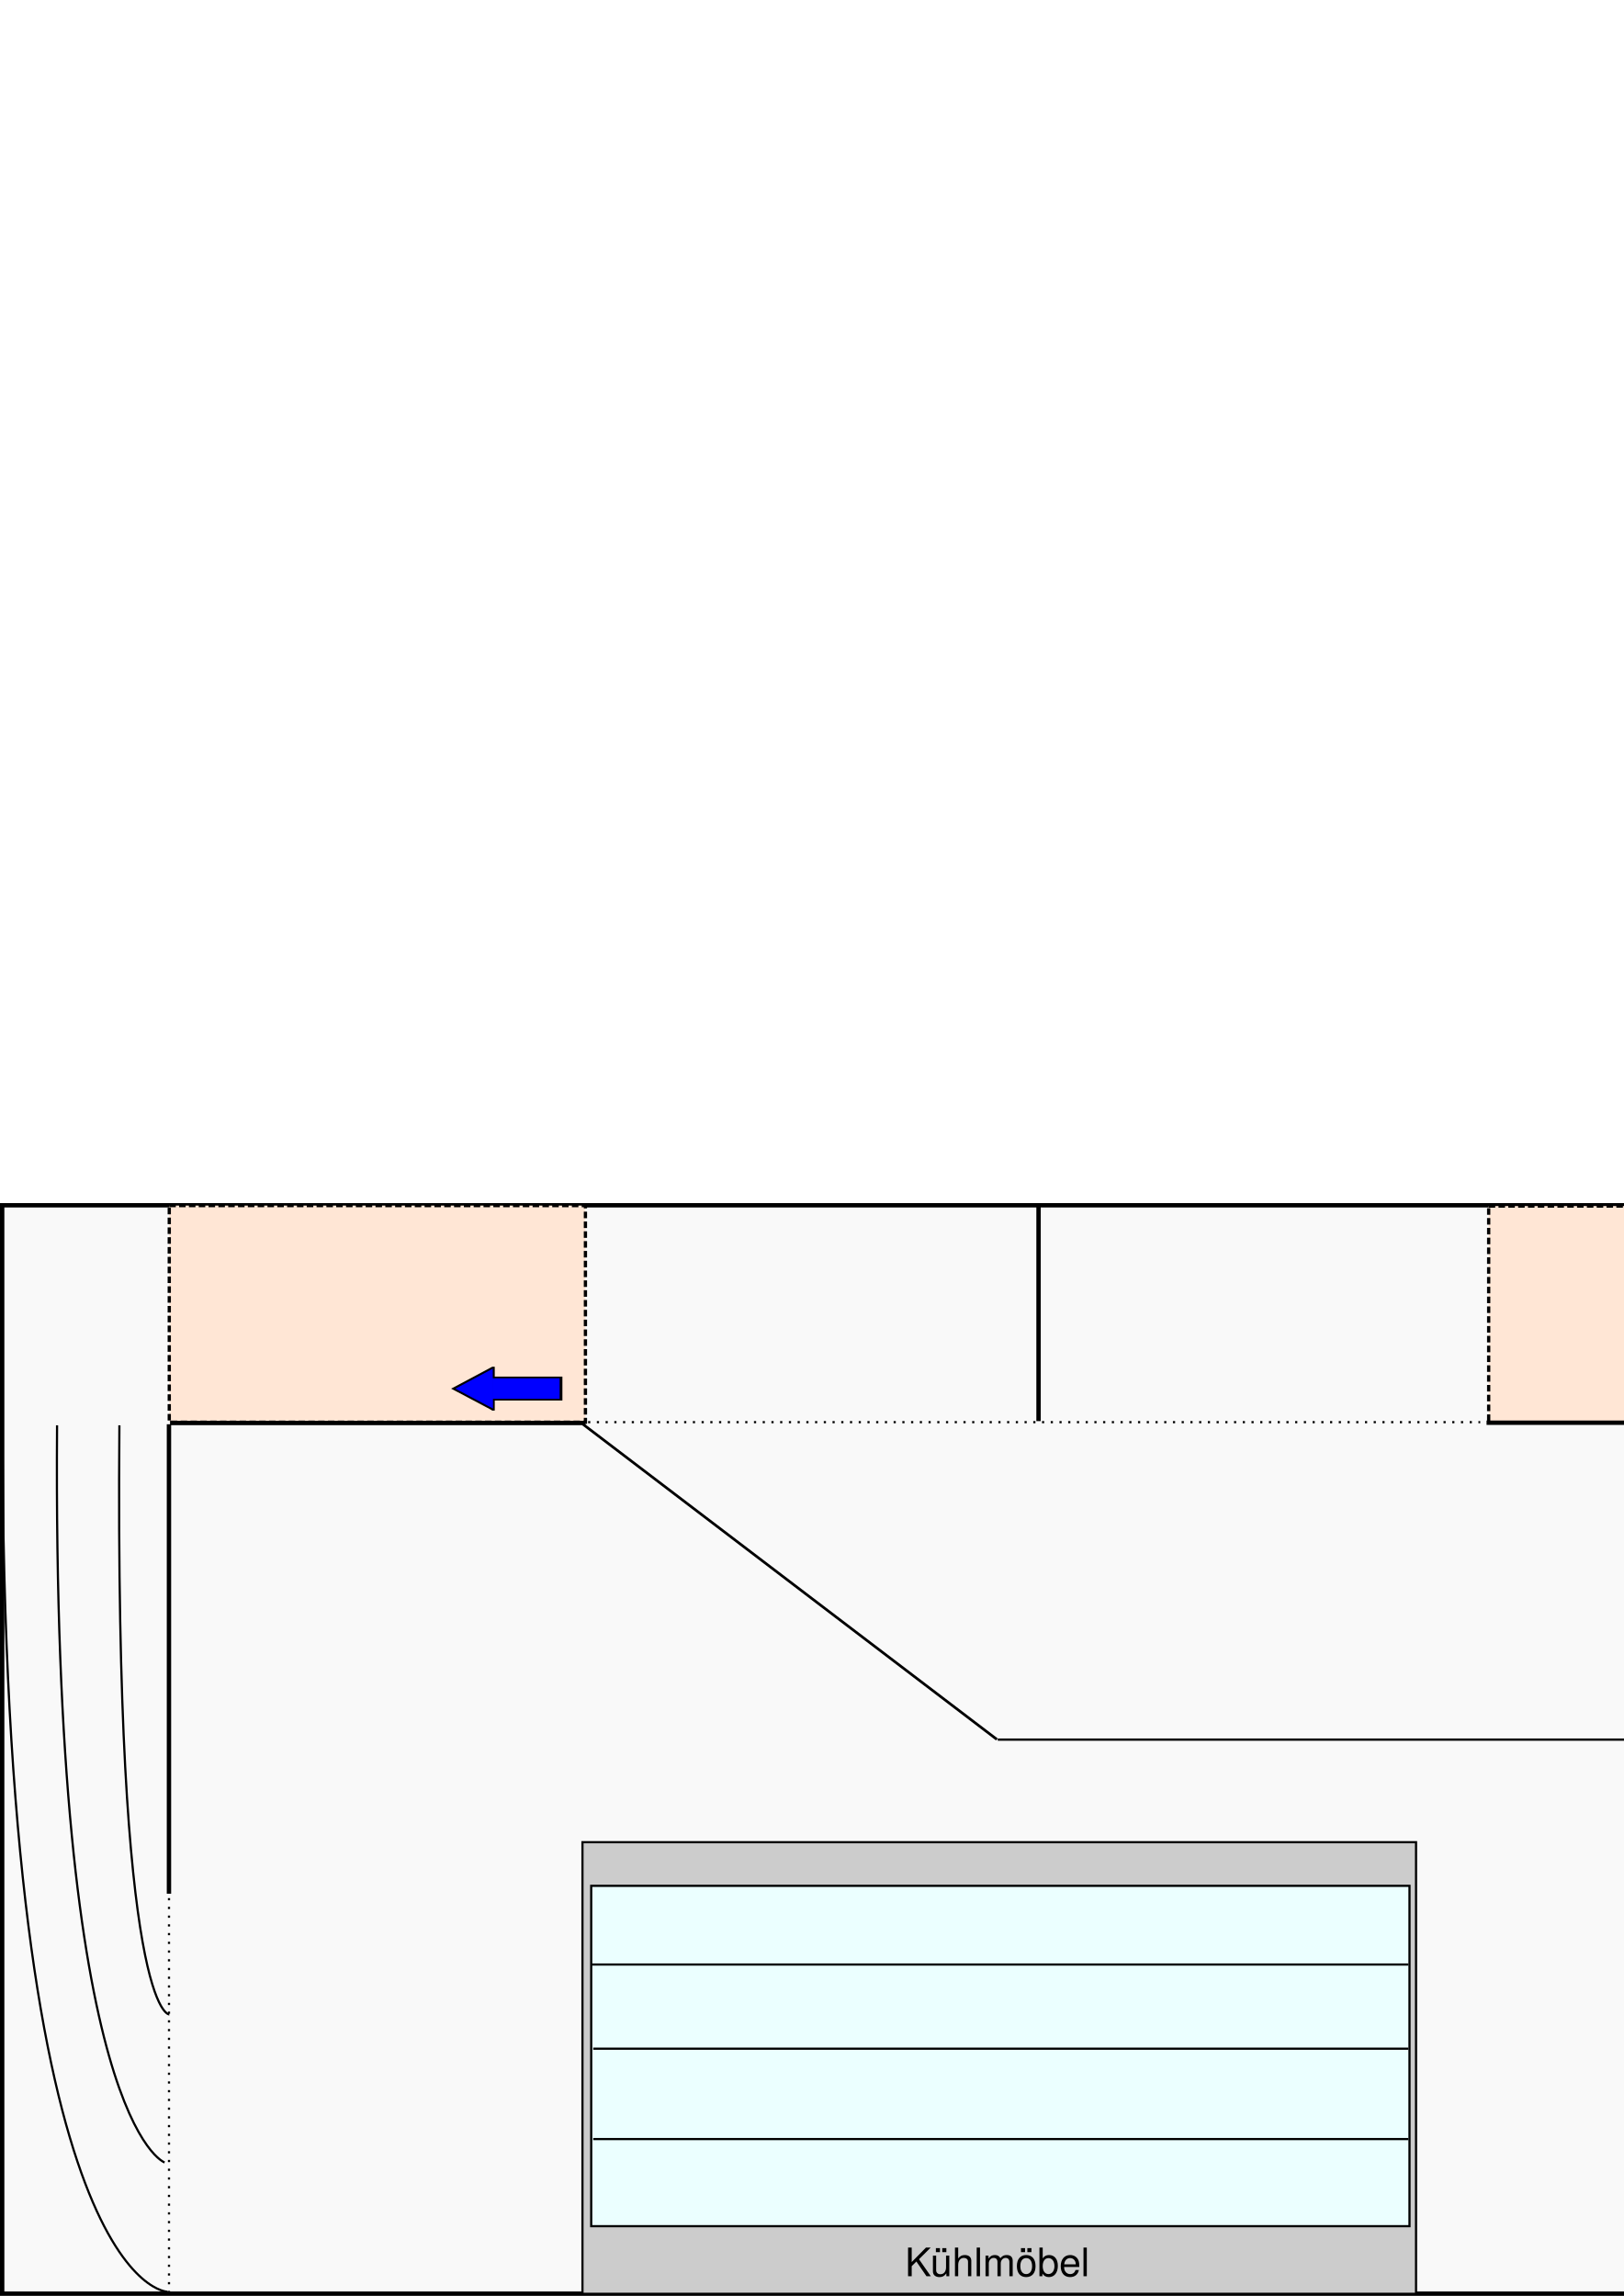
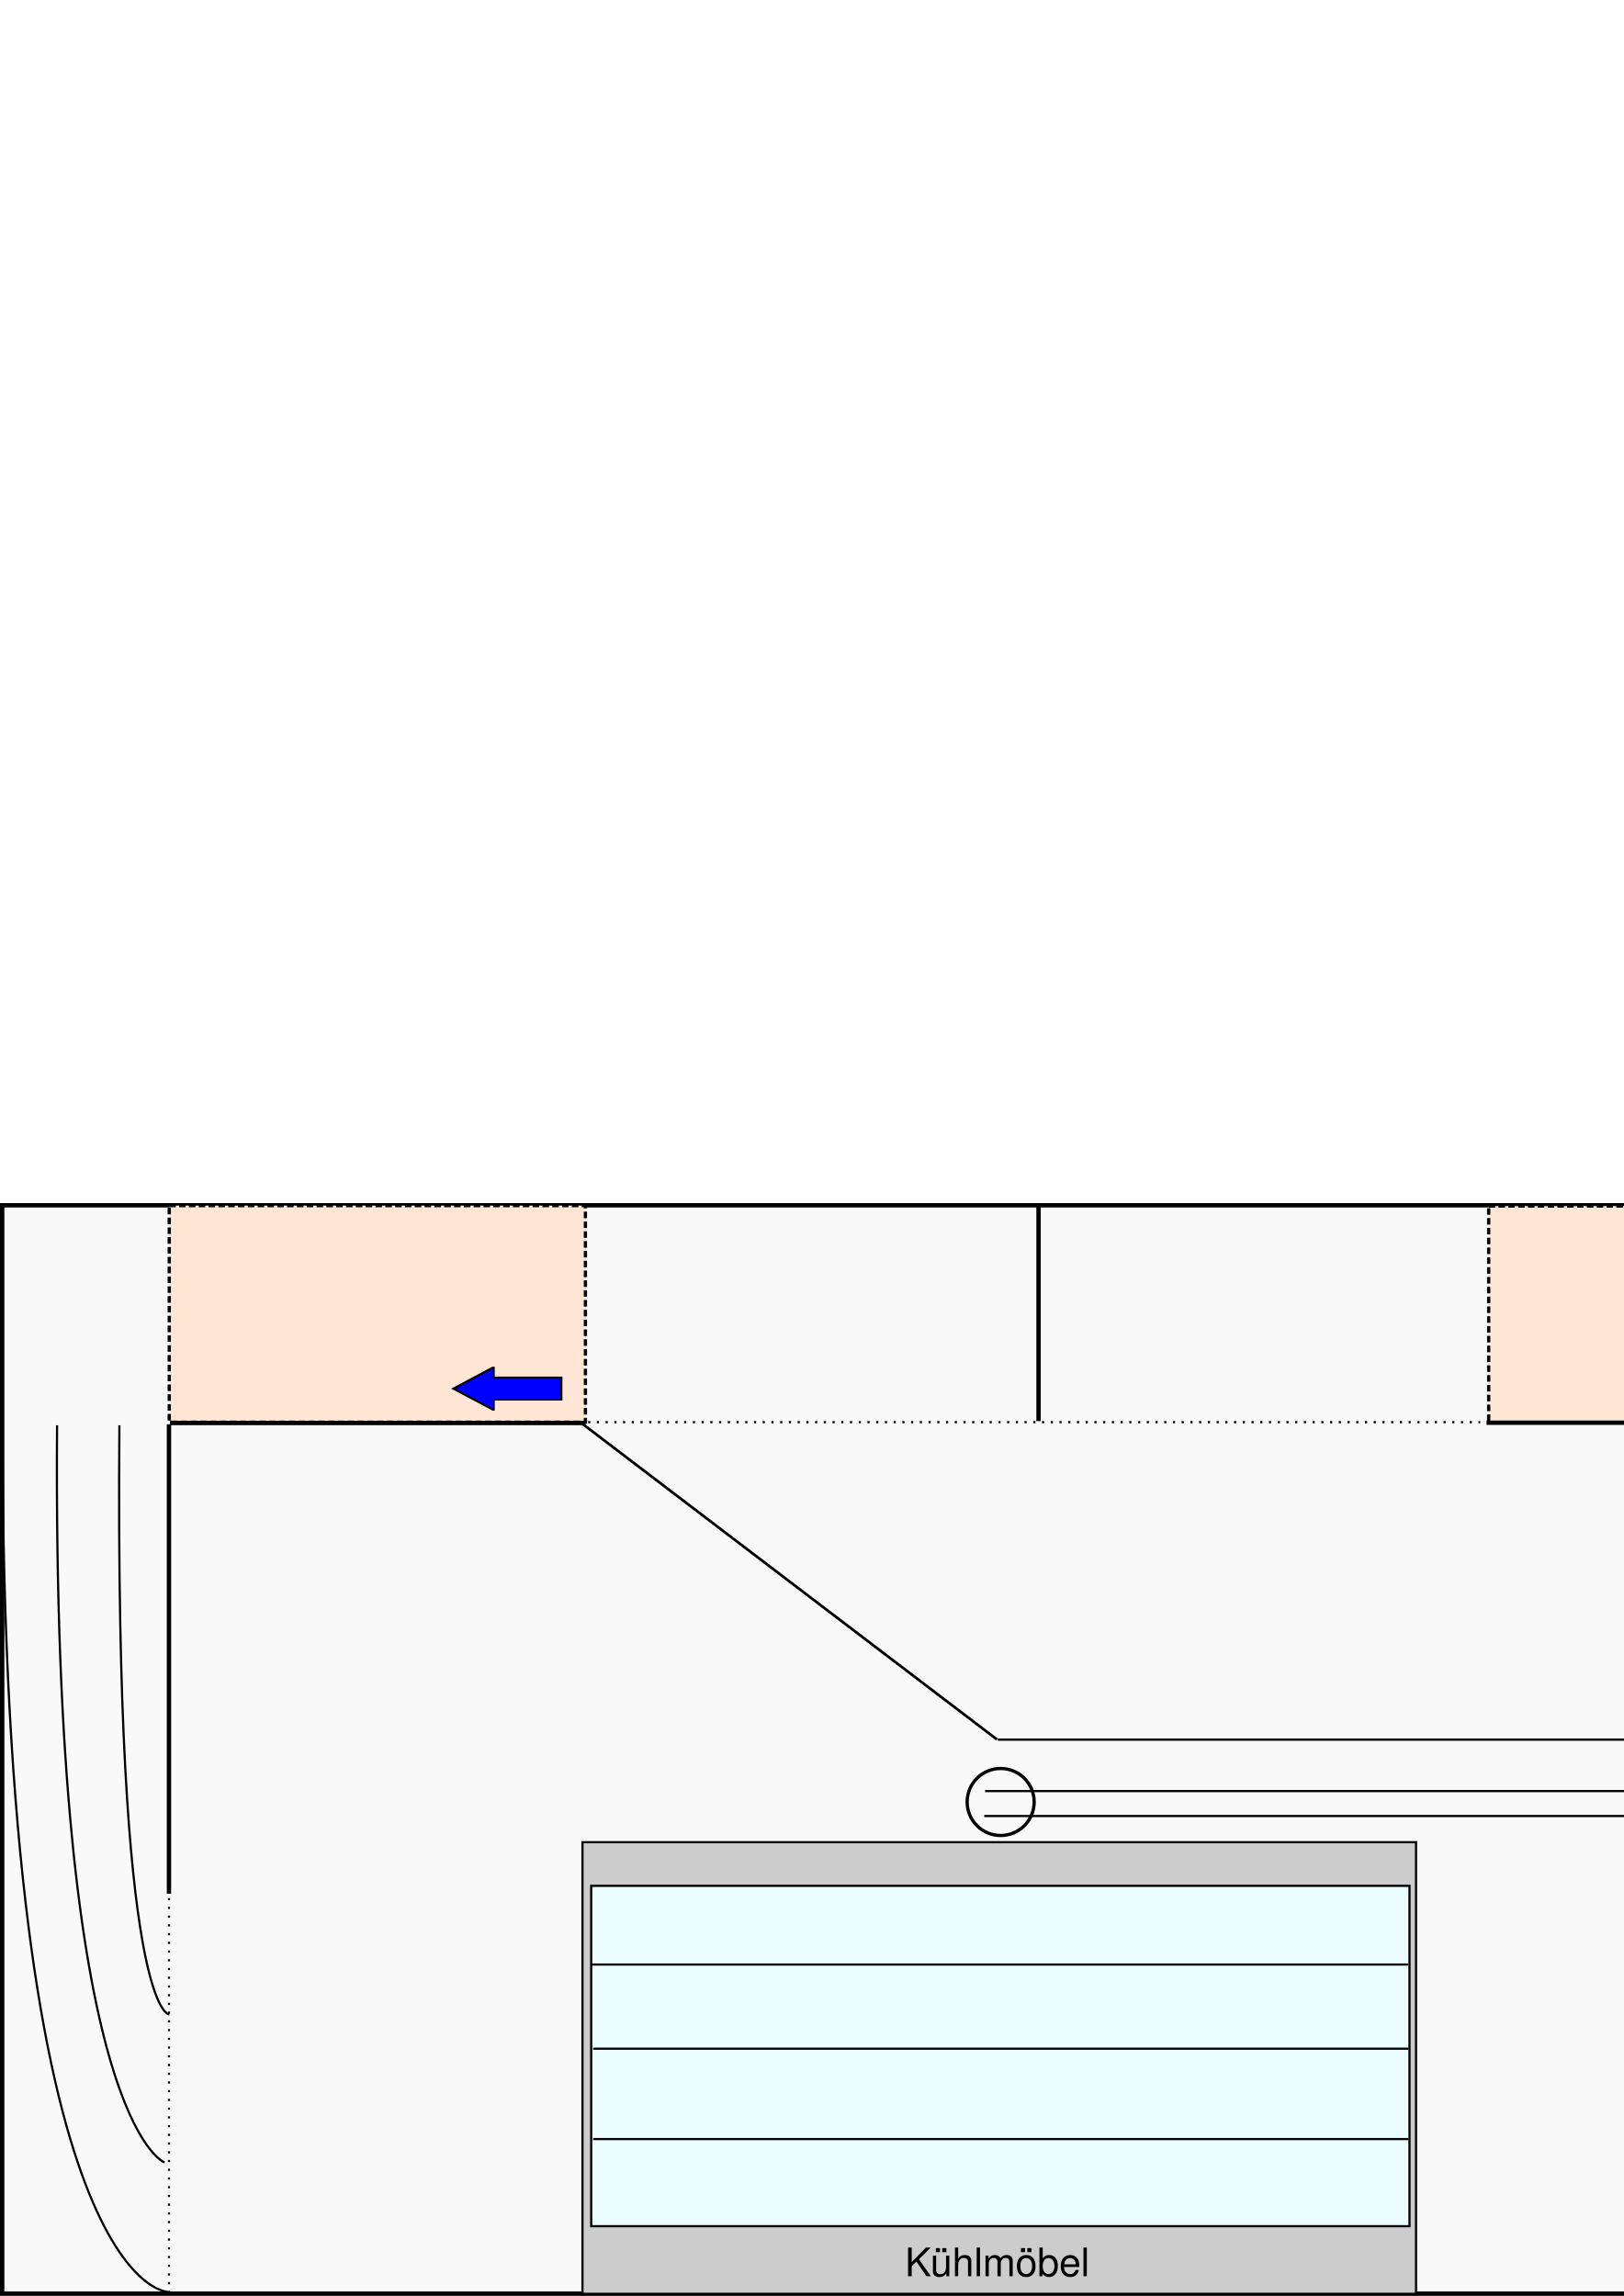
<svg xmlns="http://www.w3.org/2000/svg" xmlns:ns1="http://www.openswatchbook.org/uri/2009/osb" width="744.094" height="1052.362" id="svg3831" version="1.1">
  <defs id="defs3833">
    <marker orient="auto" refY="0.0" refX="0.0" id="Arrow1Lend" style="overflow:visible;">
      <path id="path4236" d="M 0.0,0.0 L 5.0,-5.0 L -12.5,0.0 L 5.0,5.0 L 0.0,0.0 z " style="fill-rule:evenodd;stroke:#000000;stroke-width:1.0pt;marker-start:none;" transform="scale(0.8) rotate(180) translate(12.5,0)" />
    </marker>
    <linearGradient id="linearGradient5849" ns1:paint="solid">
      <stop style="stop-color:#f00000;stop-opacity:1;" offset="0" id="stop5851" />
    </linearGradient>
  </defs>
  <g id="layer1" style="opacity:1">
    <rect style="fill:#4d4d4d;stroke:#ff2a2a;stroke-width:1;stroke-miterlimit:4;stroke-dasharray:1, 3;stroke-dashoffset:0" id="rect4044" width="775.797" height="387.899" x="92.602" y="662.953" rx="2.7683202e-017" ry="4.4409186e-016" />
    <rect style="fill:#f2f2f2;stroke:#ff2a2a;stroke-width:1;stroke-miterlimit:4;stroke-dasharray:1, 3;stroke-dashoffset:0" id="rect4042" width="789.939" height="395.98" x="79.47" y="653.862" rx="2.7683202e-017" ry="4.4409186e-016" />
    <rect style="fill:#f9f9f9;stroke:#000000;stroke-width:2;stroke-miterlimit:4;stroke-dasharray:none" id="rect4378" width="948.859" height="498.859" x="1" y="552.433" rx="2.7683202e-017" ry="4.4409186e-016" />
    <path style="fill:none;stroke:#000000;stroke-width:1px;stroke-linecap:butt;stroke-linejoin:miter;stroke-opacity:1" d="m 1.144,651.862 c 0,398.571 75.714,398.571 75.714,398.571" id="path4386" />
    <path style="fill:none;stroke:#000000;stroke-width:1px;stroke-linecap:butt;stroke-linejoin:miter;stroke-opacity:1" d="m 26.148,653.291 c -2.275,320 49.281,337.857 49.281,337.857" id="path4392" />
    <path style="fill:none;stroke:#000000;stroke-width:1px;stroke-linecap:butt;stroke-linejoin:miter;stroke-opacity:1" d="m 54.715,653.291 c -2.143,271.429 22.857,270 22.857,270" id="path4394" />
    <path style="fill:none;stroke:#000000;stroke-width:1px;stroke-linecap:butt;stroke-linejoin:miter;stroke-opacity:1" d="m 950.287,652.108 c 0,398.571 -75.714,398.571 -75.714,398.571" id="path4386-4" />
    <path style="fill:none;stroke:#000000;stroke-width:1px;stroke-linecap:butt;stroke-linejoin:miter;stroke-opacity:1" d="m 925.283,653.536 c 2.275,320 -49.281,337.857 -49.281,337.857" id="path4392-0" />
    <path style="fill:none;stroke:#000000;stroke-width:1px;stroke-linecap:butt;stroke-linejoin:miter;stroke-opacity:1" d="m 896.715,653.536 c 2.143,271.429 -22.857,270 -22.857,270" id="path4394-9" />
    <path style="fill:none;stroke:#000000;stroke-width:2;stroke-linecap:butt;stroke-linejoin:miter;stroke-miterlimit:4;stroke-opacity:1;stroke-dasharray:none" d="m 77.43,652.807 0,215.167" id="path3964" />
    <rect style="fill:#ffe6d5;stroke:#000000;stroke-width:1.5;stroke-miterlimit:4;stroke-dasharray:3, 1.5;stroke-dashoffset:0" id="rect4432" width="190.714" height="99.286" x="77.572" y="552.576" rx="2.7683204e-017" ry="4.4409186e-016" />
    <flowRoot xml:space="preserve" id="flowRoot3011" style="fill:black;stroke:none;stroke-opacity:1;stroke-width:1px;stroke-linejoin:miter;stroke-linecap:butt;fill-opacity:1;font-family:Helvetica;font-style:normal;font-weight:normal;font-size:40px;line-height:125%;letter-spacing:0px;word-spacing:0px;-inkscape-font-specification:Helvetica;font-stretch:normal;font-variant:normal">
      <flowRegion id="flowRegion3013">
        <rect id="rect3015" width="192.143" height="99.286" x="1.429" y="553.791" style="-inkscape-font-specification:Helvetica;font-family:Helvetica;font-weight:normal;font-style:normal;font-stretch:normal;font-variant:normal" />
      </flowRegion>
      <flowPara id="flowPara3017" />
    </flowRoot>
    <flowRoot xml:space="preserve" id="flowRoot3019" style="font-size:11px;font-style:normal;font-variant:normal;font-weight:normal;font-stretch:normal;line-height:125%;letter-spacing:0px;word-spacing:0px;fill:#000000;fill-opacity:1;stroke:none;font-family:Helvetica;-inkscape-font-specification:Helvetica" transform="translate(96.8581,4.499983)">
      <flowRegion id="flowRegion3021">
        <rect id="rect3023" width="187.857" height="97.143" x="3.571" y="554.505" style="font-size:11px;font-style:normal;font-variant:normal;font-weight:normal;font-stretch:normal;font-family:Helvetica;-inkscape-font-specification:Helvetica" />
      </flowRegion>
      <flowPara id="flowPara3040" style="font-size:18px;line-height:100%">Zuluftaufbereitung</flowPara>
      <flowPara id="flowPara3044" style="font-size:18px;line-height:100%" />
      <flowPara id="flowPara3046" style="font-size:18px;line-height:100%">Kammer B</flowPara>
      <flowPara id="flowPara3048" style="font-size:18px;line-height:100%" />
      <flowPara id="flowPara3050" style="font-size:18px;font-weight:bold;line-height:113%;fill:#008000;-inkscape-font-specification:Helvetica Bold">AN</flowPara>
    </flowRoot>
    <flowRoot xml:space="preserve" id="flowRoot3052" style="fill:black;stroke:none;stroke-opacity:1;stroke-width:1px;stroke-linejoin:miter;stroke-linecap:butt;fill-opacity:1;font-family:Sans;font-style:normal;font-weight:normal;font-size:40px;line-height:125%;letter-spacing:0px;word-spacing:0px">
      <flowRegion id="flowRegion3054">
        <rect id="rect3056" width="249.286" height="163.571" x="-24.286" y="528.076" />
      </flowRegion>
      <flowPara id="flowPara3058" />
    </flowRoot>
    <rect style="fill:#ffe6d5;stroke:#000000;stroke-width:1.5;stroke-miterlimit:4;stroke-dasharray:3, 1.5;stroke-dashoffset:0" id="rect4432-1" width="190.714" height="99.286" x="682.215" y="552.791" rx="2.7683204e-017" ry="4.4409186e-016" />
    <flowRoot xml:space="preserve" id="flowRoot3019-7" style="font-size:11px;font-style:normal;font-variant:normal;font-weight:normal;font-stretch:normal;line-height:125%;letter-spacing:0px;word-spacing:0px;fill:#000000;fill-opacity:1;stroke:none;font-family:Helvetica;-inkscape-font-specification:Helvetica" transform="translate(701.501,4.14283)">
      <flowRegion id="flowRegion3021-4">
        <rect id="rect3023-0" width="187.857" height="97.143" x="3.571" y="554.505" style="font-size:11px;font-style:normal;font-variant:normal;font-weight:normal;font-stretch:normal;font-family:Helvetica;-inkscape-font-specification:Helvetica" />
      </flowRegion>
      <flowPara id="flowPara3040-9" style="font-size:18px;line-height:100%">Zuluftaufbereitung</flowPara>
      <flowPara id="flowPara3044-4" style="font-size:18px;line-height:100%" />
      <flowPara id="flowPara3046-8" style="font-size:18px;line-height:100%">Kammer A</flowPara>
      <flowPara id="flowPara3048-8" style="font-size:18px;line-height:100%" />
      <flowPara id="flowPara3050-2" style="font-size:18px;font-weight:bold;line-height:113%;fill:#d40000;-inkscape-font-specification:Helvetica Bold">AUS</flowPara>
    </flowRoot>
    <path style="fill:none;stroke:#000000;stroke-width:2;stroke-linecap:butt;stroke-linejoin:miter;stroke-miterlimit:4;stroke-opacity:1;stroke-dasharray:none" d="m 475.93,552.361 0,99.001" id="path3104" />
    <path style="fill:none;stroke:#000000;stroke-width:2;stroke-linecap:butt;stroke-linejoin:miter;stroke-miterlimit:4;stroke-opacity:1;stroke-dasharray:none" d="m 872.44,652.597 0,215.167" id="path3964-1" />
    <path style="fill:none;stroke:#000000;stroke-width:2;stroke-linecap:butt;stroke-linejoin:miter;stroke-miterlimit:4;stroke-opacity:1;stroke-dasharray:none" d="m 268.297,652.219 -190.368,0" id="path3984" />
    <path style="fill:none;stroke:#000000;stroke-width:2;stroke-linecap:butt;stroke-linejoin:miter;stroke-miterlimit:4;stroke-opacity:1;stroke-dasharray:none" d="m 873.624,652.094 -192.381,0" id="path3984-2" />
    <path style="fill:none;stroke:#000000;stroke-width:1;stroke-linecap:butt;stroke-linejoin:miter;stroke-miterlimit:4;stroke-opacity:1;stroke-dasharray:1, 3;stroke-dashoffset:0" d="m 77.45,865.994 0,184.598" id="path4022" />
    <path style="fill:none;stroke:#000000;stroke-width:1;stroke-linecap:butt;stroke-linejoin:miter;stroke-miterlimit:4;stroke-opacity:1;stroke-dasharray:1, 3;stroke-dashoffset:0" d="m 872.44,870.035 0,181.828" id="path4022-7" />
    <rect style="fill:#cccccc;fill-opacity:1;stroke:#000000;stroke-width:0.999;stroke-opacity:1" id="rect5807" width="382.001" height="207.001" x="266.929" y="844.361" ry="4.4409186e-016" rx="2.7683204e-017" />
    <path style="fill:none;stroke:#000000;stroke-width:1.224px;stroke-linecap:butt;stroke-linejoin:miter;stroke-opacity:1" d="M 267.041,652.71 456.844,797.251" id="path5833" />
    <path style="fill:none;stroke:#000000;stroke-width:1.033px;stroke-linecap:butt;stroke-linejoin:miter;stroke-opacity:1" d="m 457.231,797.346 359.683,0" id="path5835" />
    <rect style="fill:#ebffff;fill-opacity:1;stroke:#000000;stroke-opacity:1" id="rect5837" width="375" height="156" x="270.93" y="864.362" rx="5.5511151e-017" ry="5.5511151e-017" />
    <path style="fill:none;stroke:#000000;stroke-width:1px;stroke-linecap:butt;stroke-linejoin:miter;stroke-opacity:1" d="m 271.147,900.434 374.28,0" id="path3106" />
    <path style="fill:none;stroke:#000000;stroke-width:1px;stroke-linecap:butt;stroke-linejoin:miter;stroke-opacity:1" d="m 271.858,939.005 373.57,0" id="path3108" />
    <path style="fill:none;stroke:#000000;stroke-width:1px;stroke-linecap:butt;stroke-linejoin:miter;stroke-opacity:1" d="m 271.858,980.434 373.57,0" id="path3110" />
    <text xml:space="preserve" style="font-size:18px;font-style:normal;font-variant:normal;font-weight:normal;font-stretch:normal;line-height:125%;letter-spacing:0px;word-spacing:0px;fill:#000000;fill-opacity:1;stroke:none;font-family:Helvetica;-inkscape-font-specification:Helvetica" x="414.715" y="1043.291" id="text3912">
      <tspan id="tspan3914" x="414.715" y="1043.291">Kühlmöbel</tspan>
    </text>
    <path style="fill:none;stroke:#000000;stroke-width:1;stroke-linecap:butt;stroke-linejoin:miter;stroke-miterlimit:4;stroke-opacity:1;stroke-dasharray:1, 3;stroke-dashoffset:0" d="m 265.517,651.842 412.825,0" id="path4046" />
    <g id="g4705" style="fill:#0000ff;stroke:#000000;stroke-width:0.779" transform="matrix(1.645951,0,0,1,133.7925,219.0747)">
      <path id="path4696" d="m 56.071,407.362 0,20.089" style="fill:#0000ff;stroke:#000000;stroke-width:0.779px;stroke-linecap:butt;stroke-linejoin:miter;stroke-opacity:1" />
      <path id="path4698" d="m 55.804,422.451 19.107,0 0,-10.179 -17.857,0 -1.25,0" style="fill:#0000ff;stroke:#000000;stroke-width:0.779px;stroke-linecap:butt;stroke-linejoin:miter;stroke-opacity:1" />
      <g transform="translate(0.1785714,0.04464286)" id="g4702" style="fill:#0000ff;stroke:#000000;stroke-width:0.779">
        <path style="fill:#0000ff;stroke:#000000;stroke-width:0.779px;stroke-linecap:butt;stroke-linejoin:miter;stroke-opacity:1" d="m 55.714,407.719 -10.982,9.643 11.071,9.643" id="path4700" />
      </g>
    </g>
+     <path style="fill:none;stroke:#000000;stroke-width:1.047;stroke-miterlimit:4;stroke-dasharray:none;stroke-dashoffset:0" id="path3119" d="m 858.571,635.219 a 10.714,10.714 0 1 1 -21.429,0 10.714,10.714 0 1 1 21.429,0 z" transform="matrix(1.433333,0,0,1.433333,-366.3333,-279.1903)" />
+     <path style="fill:none;stroke:#000000;stroke-width:1.047;stroke-miterlimit:4;stroke-dasharray:none;stroke-dashoffset:0" id="path3119-1" d="m 858.571,635.219 a 10.714,10.714 0 1 1 -21.429,0 10.714,10.714 0 1 1 21.429,0 z" transform="matrix(1.433333,0,0,1.433333,-756.6904,-84.54736)" />
+     <path style="fill:none;stroke:#000000;stroke-width:1px;stroke-linecap:butt;stroke-linejoin:miter;stroke-opacity:1" d="m 842.143,626.648 0,194.286 -390.714,0" id="path3139" />
+     <path style="fill:none;stroke:#000000;stroke-width:1px;stroke-linecap:butt;stroke-linejoin:miter;stroke-opacity:1" d="m 856.071,625.934 0,206.429 -405,0" id="path3139-7" />
  </g>
</svg>
